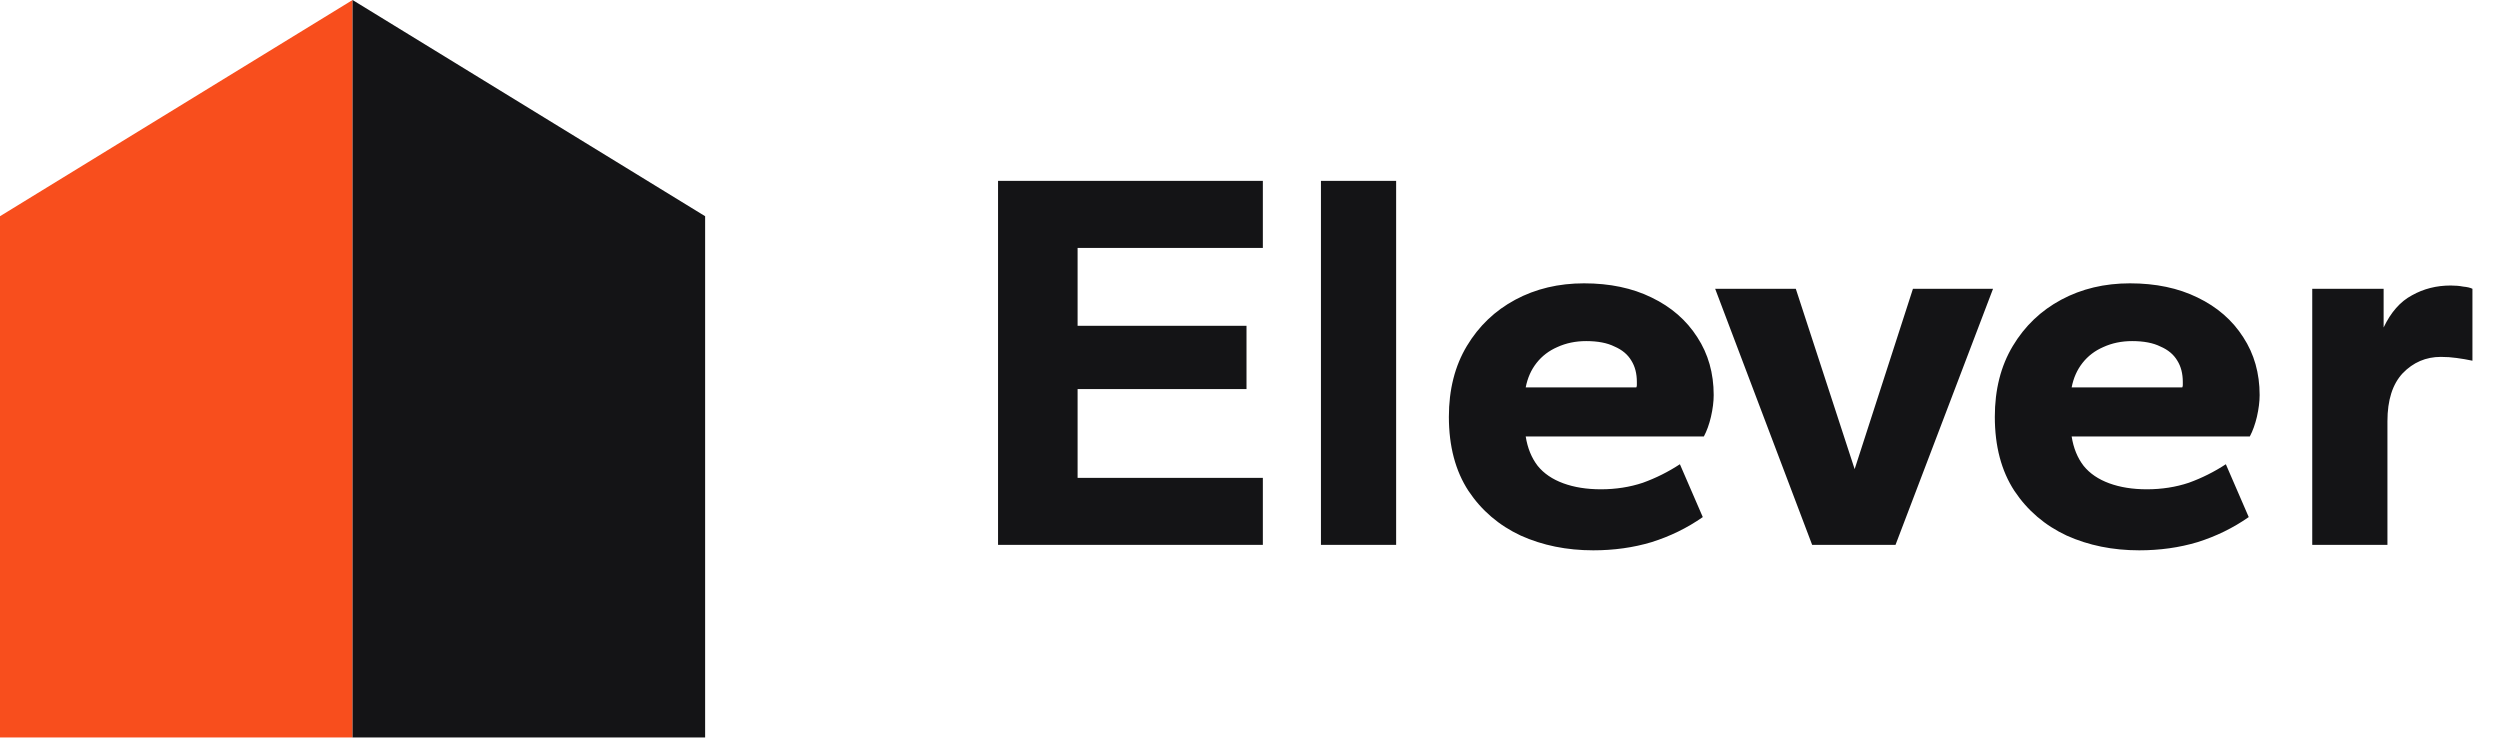
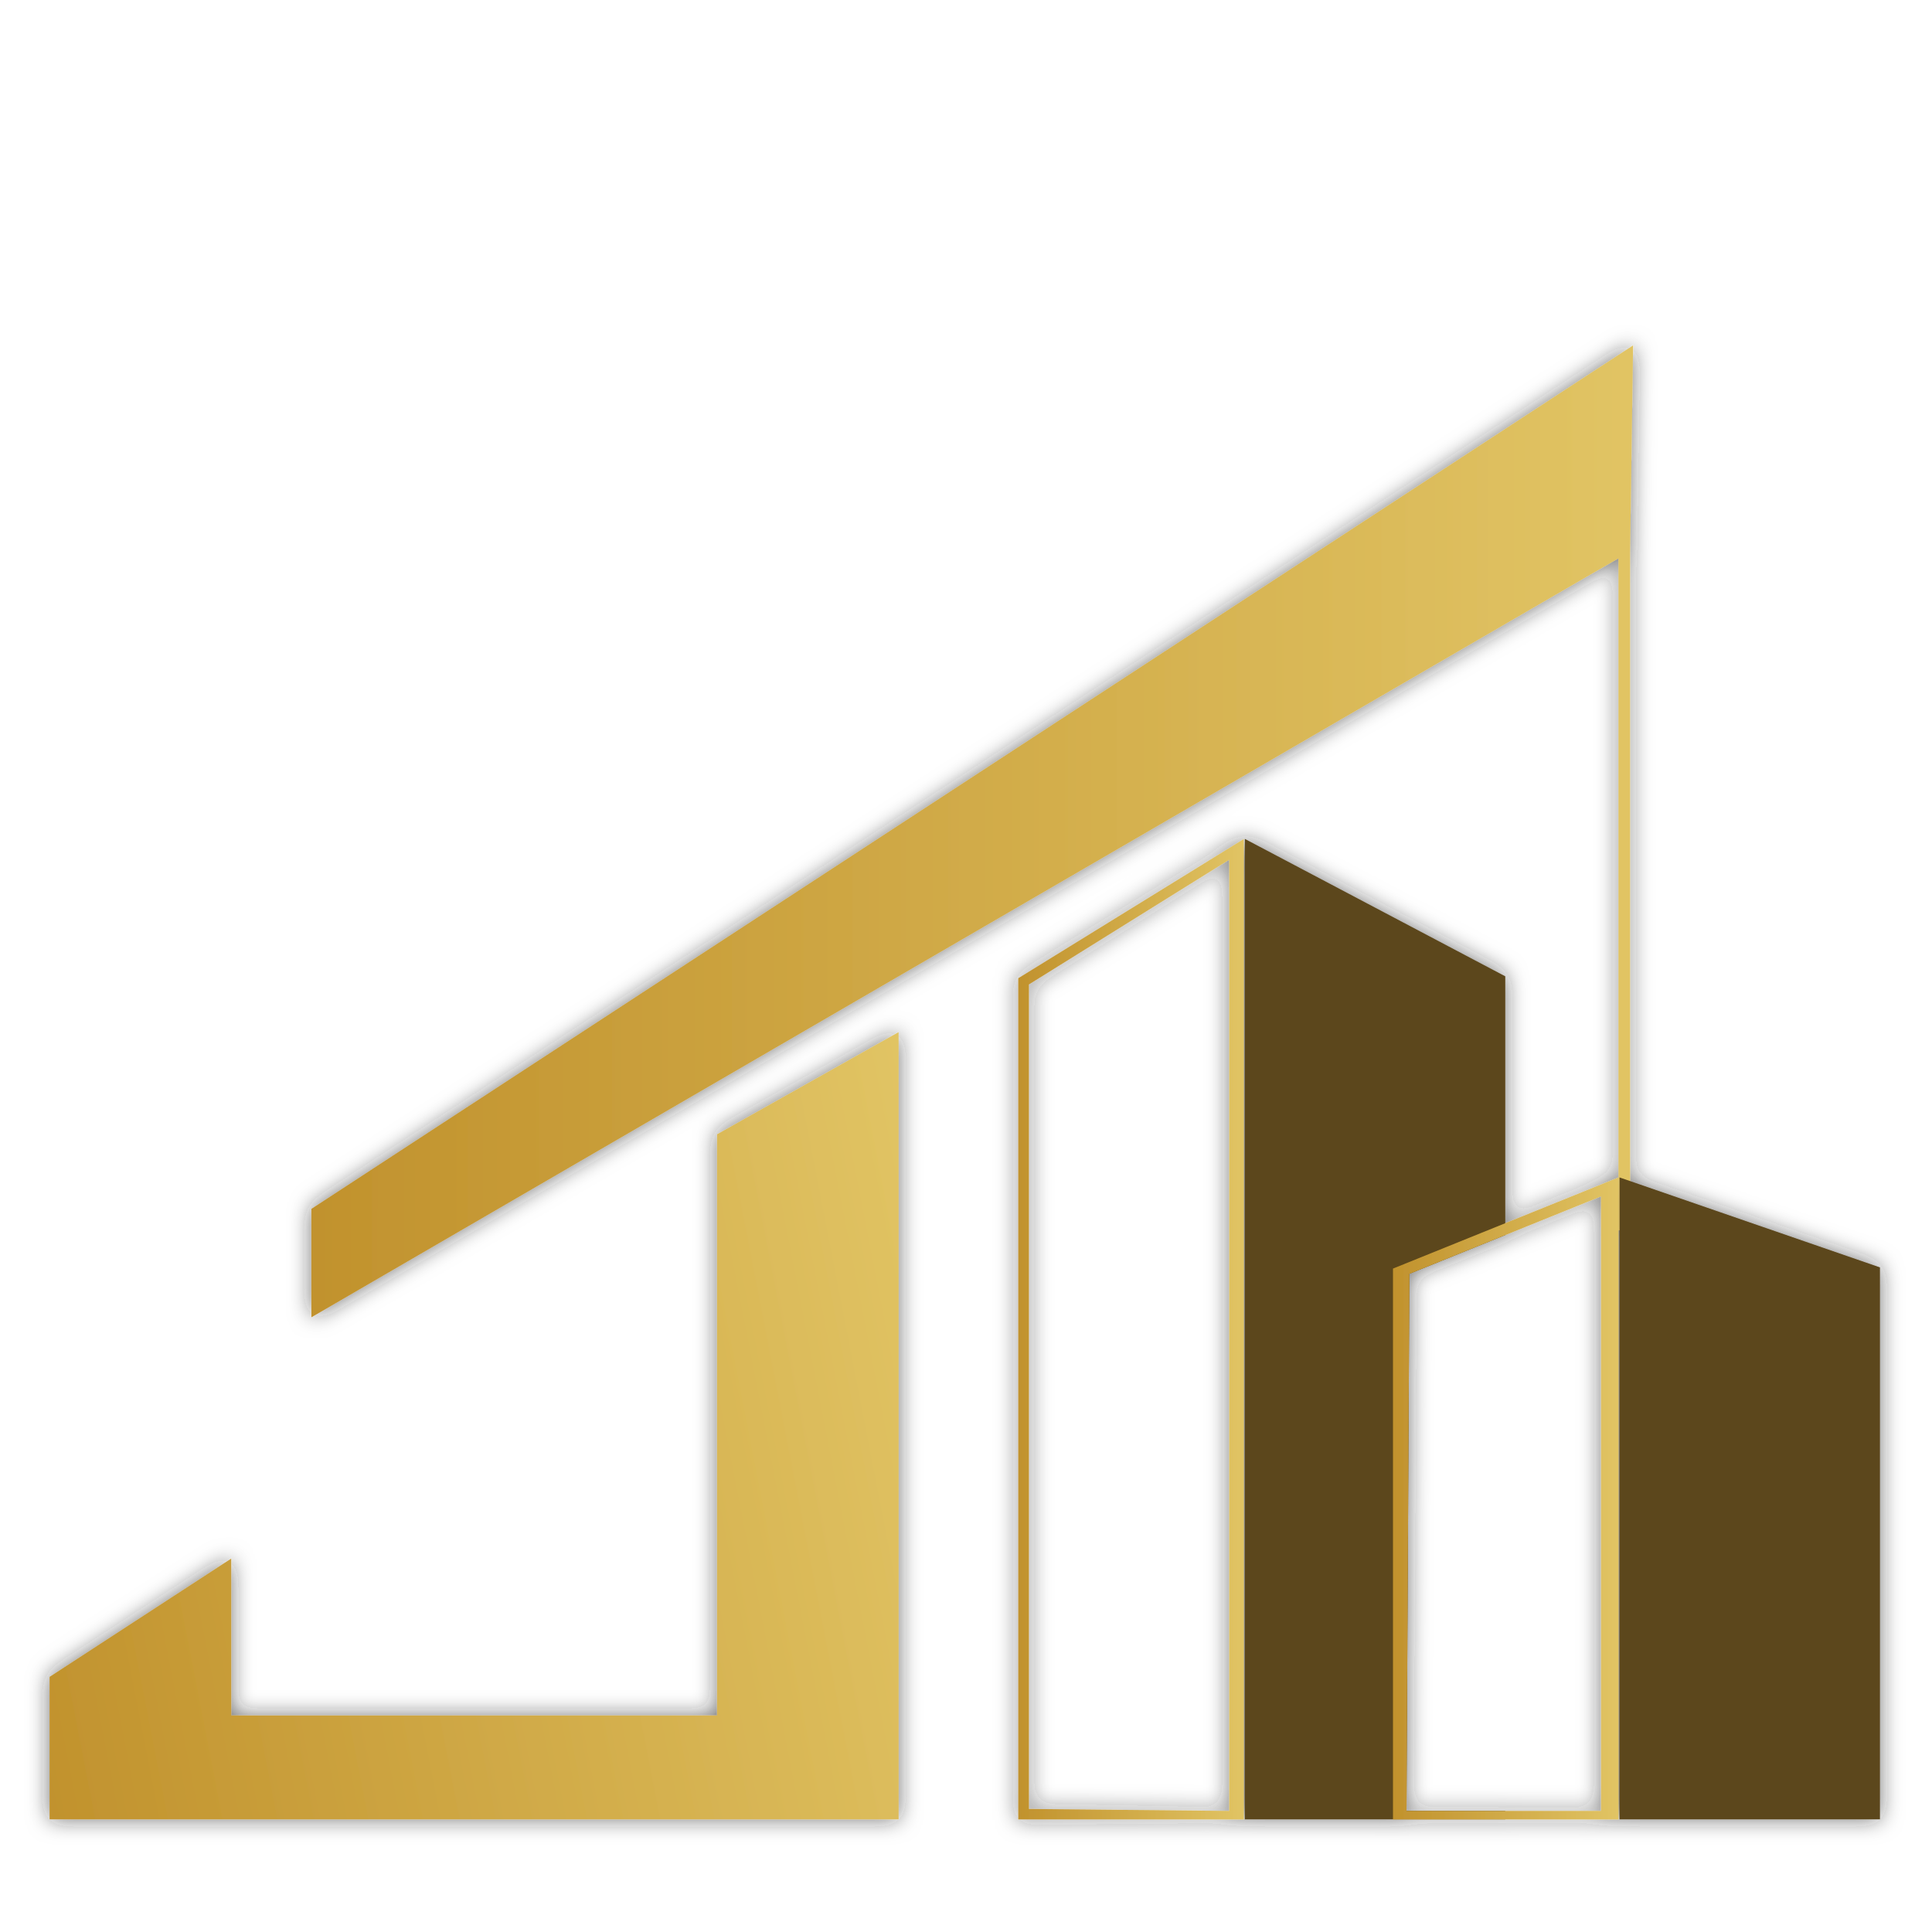
- <svg xmlns="http://www.w3.org/2000/svg" width="156" height="47" viewBox="0 0 156 47" fill="none">
-   <path d="M62.278 34V11.288H78.802V15.47H67.242V20.332H77.782V24.276H67.242V29.818H78.802V34H62.278ZM82.427 34V11.288H87.119V34H82.427ZM99.42 34.34C97.766 34.34 96.258 34.034 94.898 33.422C93.538 32.787 92.45 31.858 91.634 30.634C90.818 29.387 90.41 27.846 90.41 26.01C90.41 24.31 90.784 22.837 91.532 21.59C92.28 20.343 93.289 19.38 94.558 18.7C95.828 18.02 97.256 17.68 98.842 17.68C100.452 17.68 101.857 17.975 103.058 18.564C104.282 19.153 105.234 19.981 105.914 21.046C106.594 22.089 106.934 23.29 106.934 24.65C106.934 25.058 106.878 25.511 106.764 26.01C106.651 26.486 106.504 26.894 106.322 27.234H95.204C95.318 27.959 95.567 28.571 95.952 29.07C96.338 29.546 96.87 29.909 97.55 30.158C98.23 30.407 99.012 30.532 99.896 30.532C100.826 30.532 101.698 30.396 102.514 30.124C103.33 29.829 104.101 29.444 104.826 28.968L106.254 32.266C105.28 32.946 104.214 33.467 103.058 33.83C101.925 34.17 100.712 34.34 99.42 34.34ZM95.204 24.174H102.106C102.129 24.129 102.14 24.083 102.14 24.038C102.14 23.993 102.14 23.925 102.14 23.834C102.14 23.313 102.027 22.871 101.8 22.508C101.574 22.123 101.222 21.828 100.746 21.624C100.293 21.397 99.704 21.284 98.978 21.284C98.321 21.284 97.72 21.409 97.176 21.658C96.655 21.885 96.224 22.213 95.884 22.644C95.544 23.075 95.318 23.585 95.204 24.174ZM113.078 34L107.026 18.02H112.058L115.73 29.274L119.368 18.02H124.366L118.28 34H113.078ZM133.487 34.34C131.832 34.34 130.325 34.034 128.965 33.422C127.605 32.787 126.517 31.858 125.701 30.634C124.885 29.387 124.477 27.846 124.477 26.01C124.477 24.31 124.851 22.837 125.599 21.59C126.347 20.343 127.355 19.38 128.625 18.7C129.894 18.02 131.322 17.68 132.909 17.68C134.518 17.68 135.923 17.975 137.125 18.564C138.349 19.153 139.301 19.981 139.981 21.046C140.661 22.089 141.001 23.29 141.001 24.65C141.001 25.058 140.944 25.511 140.831 26.01C140.717 26.486 140.57 26.894 140.389 27.234H129.271C129.384 27.959 129.633 28.571 130.019 29.07C130.404 29.546 130.937 29.909 131.617 30.158C132.297 30.407 133.079 30.532 133.963 30.532C134.892 30.532 135.765 30.396 136.581 30.124C137.397 29.829 138.167 29.444 138.893 28.968L140.321 32.266C139.346 32.946 138.281 33.467 137.125 33.83C135.991 34.17 134.779 34.34 133.487 34.34ZM129.271 24.174H136.173C136.195 24.129 136.207 24.083 136.207 24.038C136.207 23.993 136.207 23.925 136.207 23.834C136.207 23.313 136.093 22.871 135.867 22.508C135.64 22.123 135.289 21.828 134.813 21.624C134.359 21.397 133.77 21.284 133.045 21.284C132.387 21.284 131.787 21.409 131.243 21.658C130.721 21.885 130.291 22.213 129.951 22.644C129.611 23.075 129.384 23.585 129.271 24.174ZM144.284 34V18.02H148.738V20.434C149.191 19.482 149.781 18.813 150.506 18.428C151.231 18.02 152.036 17.816 152.92 17.816C153.215 17.816 153.475 17.839 153.702 17.884C153.951 17.907 154.144 17.952 154.28 18.02V22.508C153.963 22.44 153.634 22.383 153.294 22.338C152.977 22.293 152.648 22.27 152.308 22.27C151.379 22.27 150.585 22.61 149.928 23.29C149.293 23.97 148.976 24.967 148.976 26.282V34H144.284Z" fill="#141416" />
-   <path d="M22 0V46.019H0V13.492L22 0Z" fill="#F84E1D" />
-   <path d="M22 0V46.019H44V13.492L22 0Z" fill="#141416" />
+ <svg xmlns="http://www.w3.org/2000/svg" xmlns:xlink="http://www.w3.org/1999/xlink" id="Layer_1" data-name="Layer 1" viewBox="0 0 180 180">
+   <defs>
+     <style>
+       .cls-1 {
+         fill: url(#linear-gradient-2);
+       }
+ 
+       .cls-2 {
+         fill: url(#linear-gradient-4);
+       }
+ 
+       .cls-3 {
+         fill: url(#linear-gradient-3);
+       }
+ 
+       .cls-4 {
+         filter: url(#drop-shadow-1);
+       }
+ 
+       .cls-5 {
+         fill: #5b461b;
+       }
+ 
+       .cls-6 {
+         fill: url(#linear-gradient);
+       }
+     </style>
+     <filter id="drop-shadow-1" x="1.56" y="29.16" width="176.64" height="143.52" filterUnits="userSpaceOnUse">
+       <feOffset dx="0" dy="0" />
+       <feGaussianBlur result="blur" stdDeviation="1" />
+       <feFlood flood-color="#231f20" flood-opacity=".62" />
+       <feComposite in2="blur" operator="in" />
+       <feComposite in="SourceGraphic" />
+     </filter>
+     <linearGradient id="linear-gradient" x1=".63" y1="148.98" x2="90.59" y2="131.49" gradientUnits="userSpaceOnUse">
+       <stop offset="0" stop-color="#c1922d" />
+       <stop offset="1" stop-color="#e1c464" />
+     </linearGradient>
+     <linearGradient id="linear-gradient-2" x1="29.01" y1="77.46" x2="152.15" y2="77.46" xlink:href="#linear-gradient" />
+     <linearGradient id="linear-gradient-3" x1="94.87" y1="123.83" x2="115.88" y2="123.83" xlink:href="#linear-gradient" />
+     <linearGradient id="linear-gradient-4" x1="129.78" y1="139.6" x2="150.79" y2="139.6" xlink:href="#linear-gradient" />
+   </defs>
+   <g class="cls-4">
+     <polygon class="cls-6" points="66.81 105.68 66.81 159.83 21.54 159.83 21.54 145.21 4.62 156.23 4.62 169.5 83.72 169.5 83.72 96.16 66.81 105.68" />
+     <polygon class="cls-1" points="152.15 32.18 151.87 51.38 151.87 114.63 150.79 114.63 150.79 52.01 29.01 122.73 29.01 112.63 152.15 32.18" />
+     <polygon class="cls-5" points="131.31 118.68 140.24 115.07 140.24 90.96 115.98 78.16 115.98 169.5 140.24 169.5 140.24 168.72 131.04 168.72 131.31 118.68" />
+     <path class="cls-3" d="M94.87,91.13v78.38h21.01v-91.34l-21.01,12.97ZM114.53,168.72l-18.67-.18v-76.82l18.67-11.63v88.62Z" />
+     <polygon class="cls-5" points="150.89 109.7 150.89 169.5 175.15 169.5 175.15 118.08 150.89 109.7" />
+     <path class="cls-2" d="M129.78,118.19v51.32h21.01v-59.81l-21.01,8.49ZM149.17,168.72h-18.13l.27-50.04,17.86-7.22v57.26Z" />
+   </g>
</svg>
